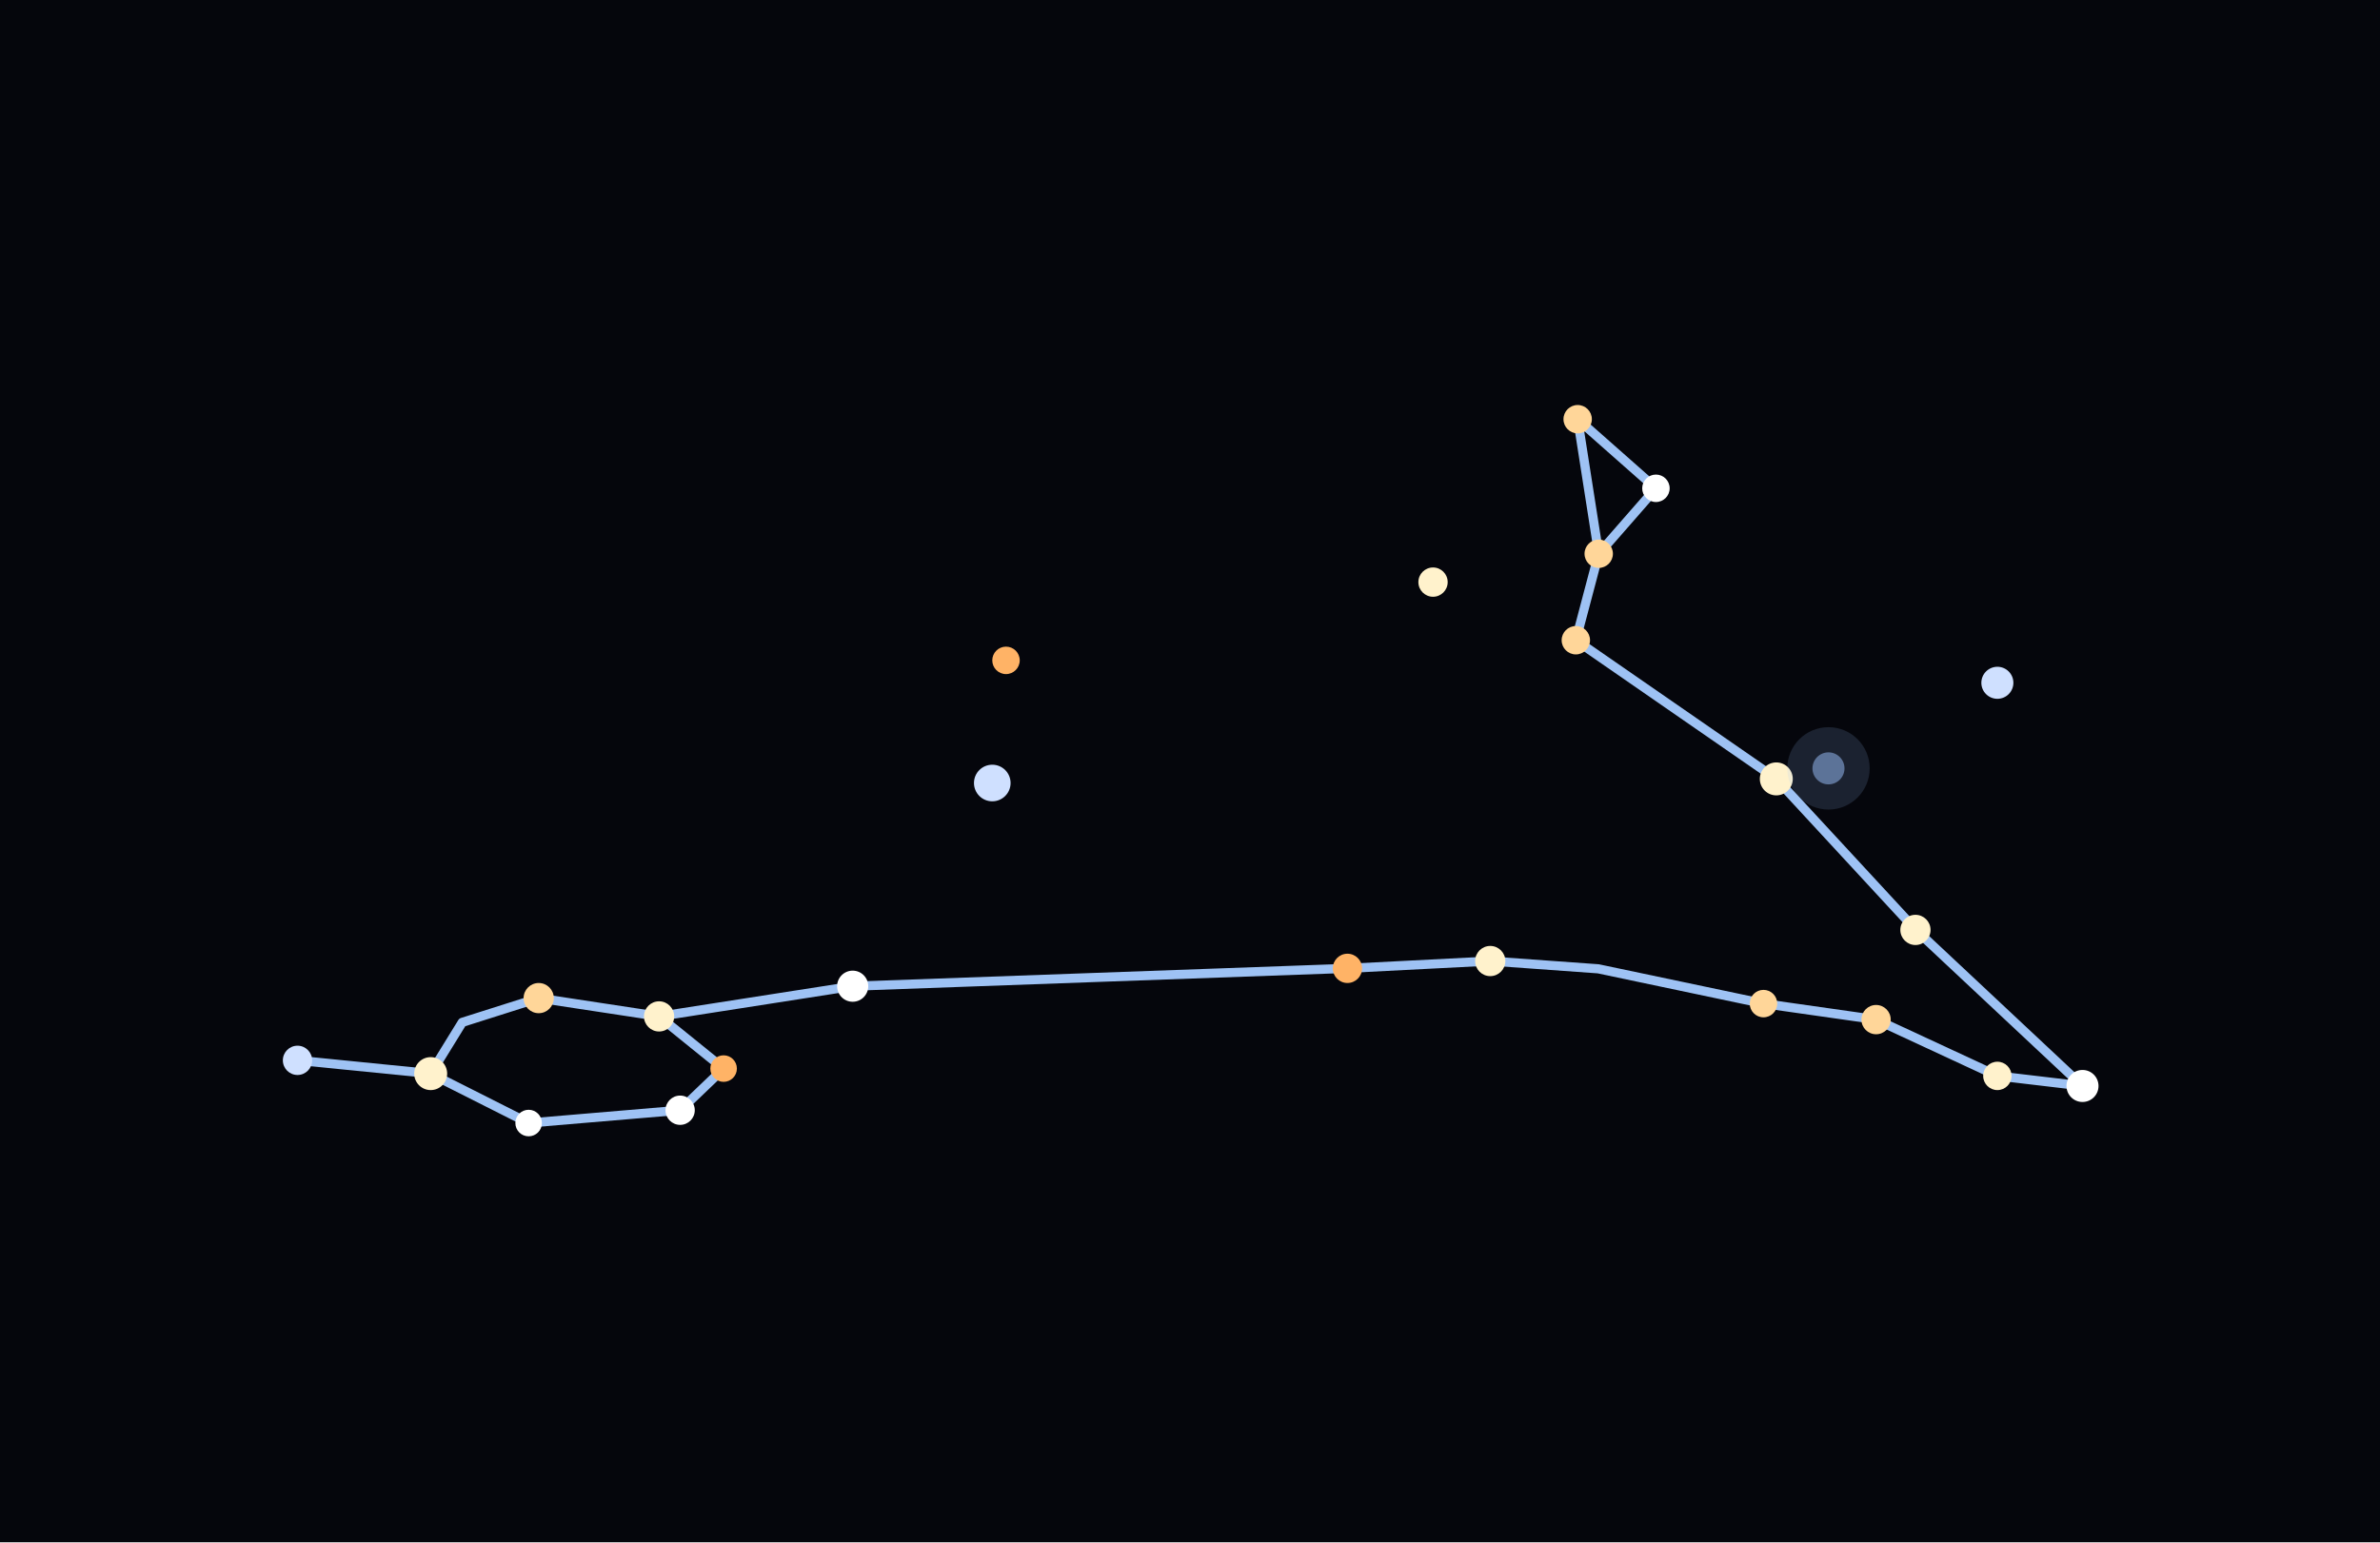
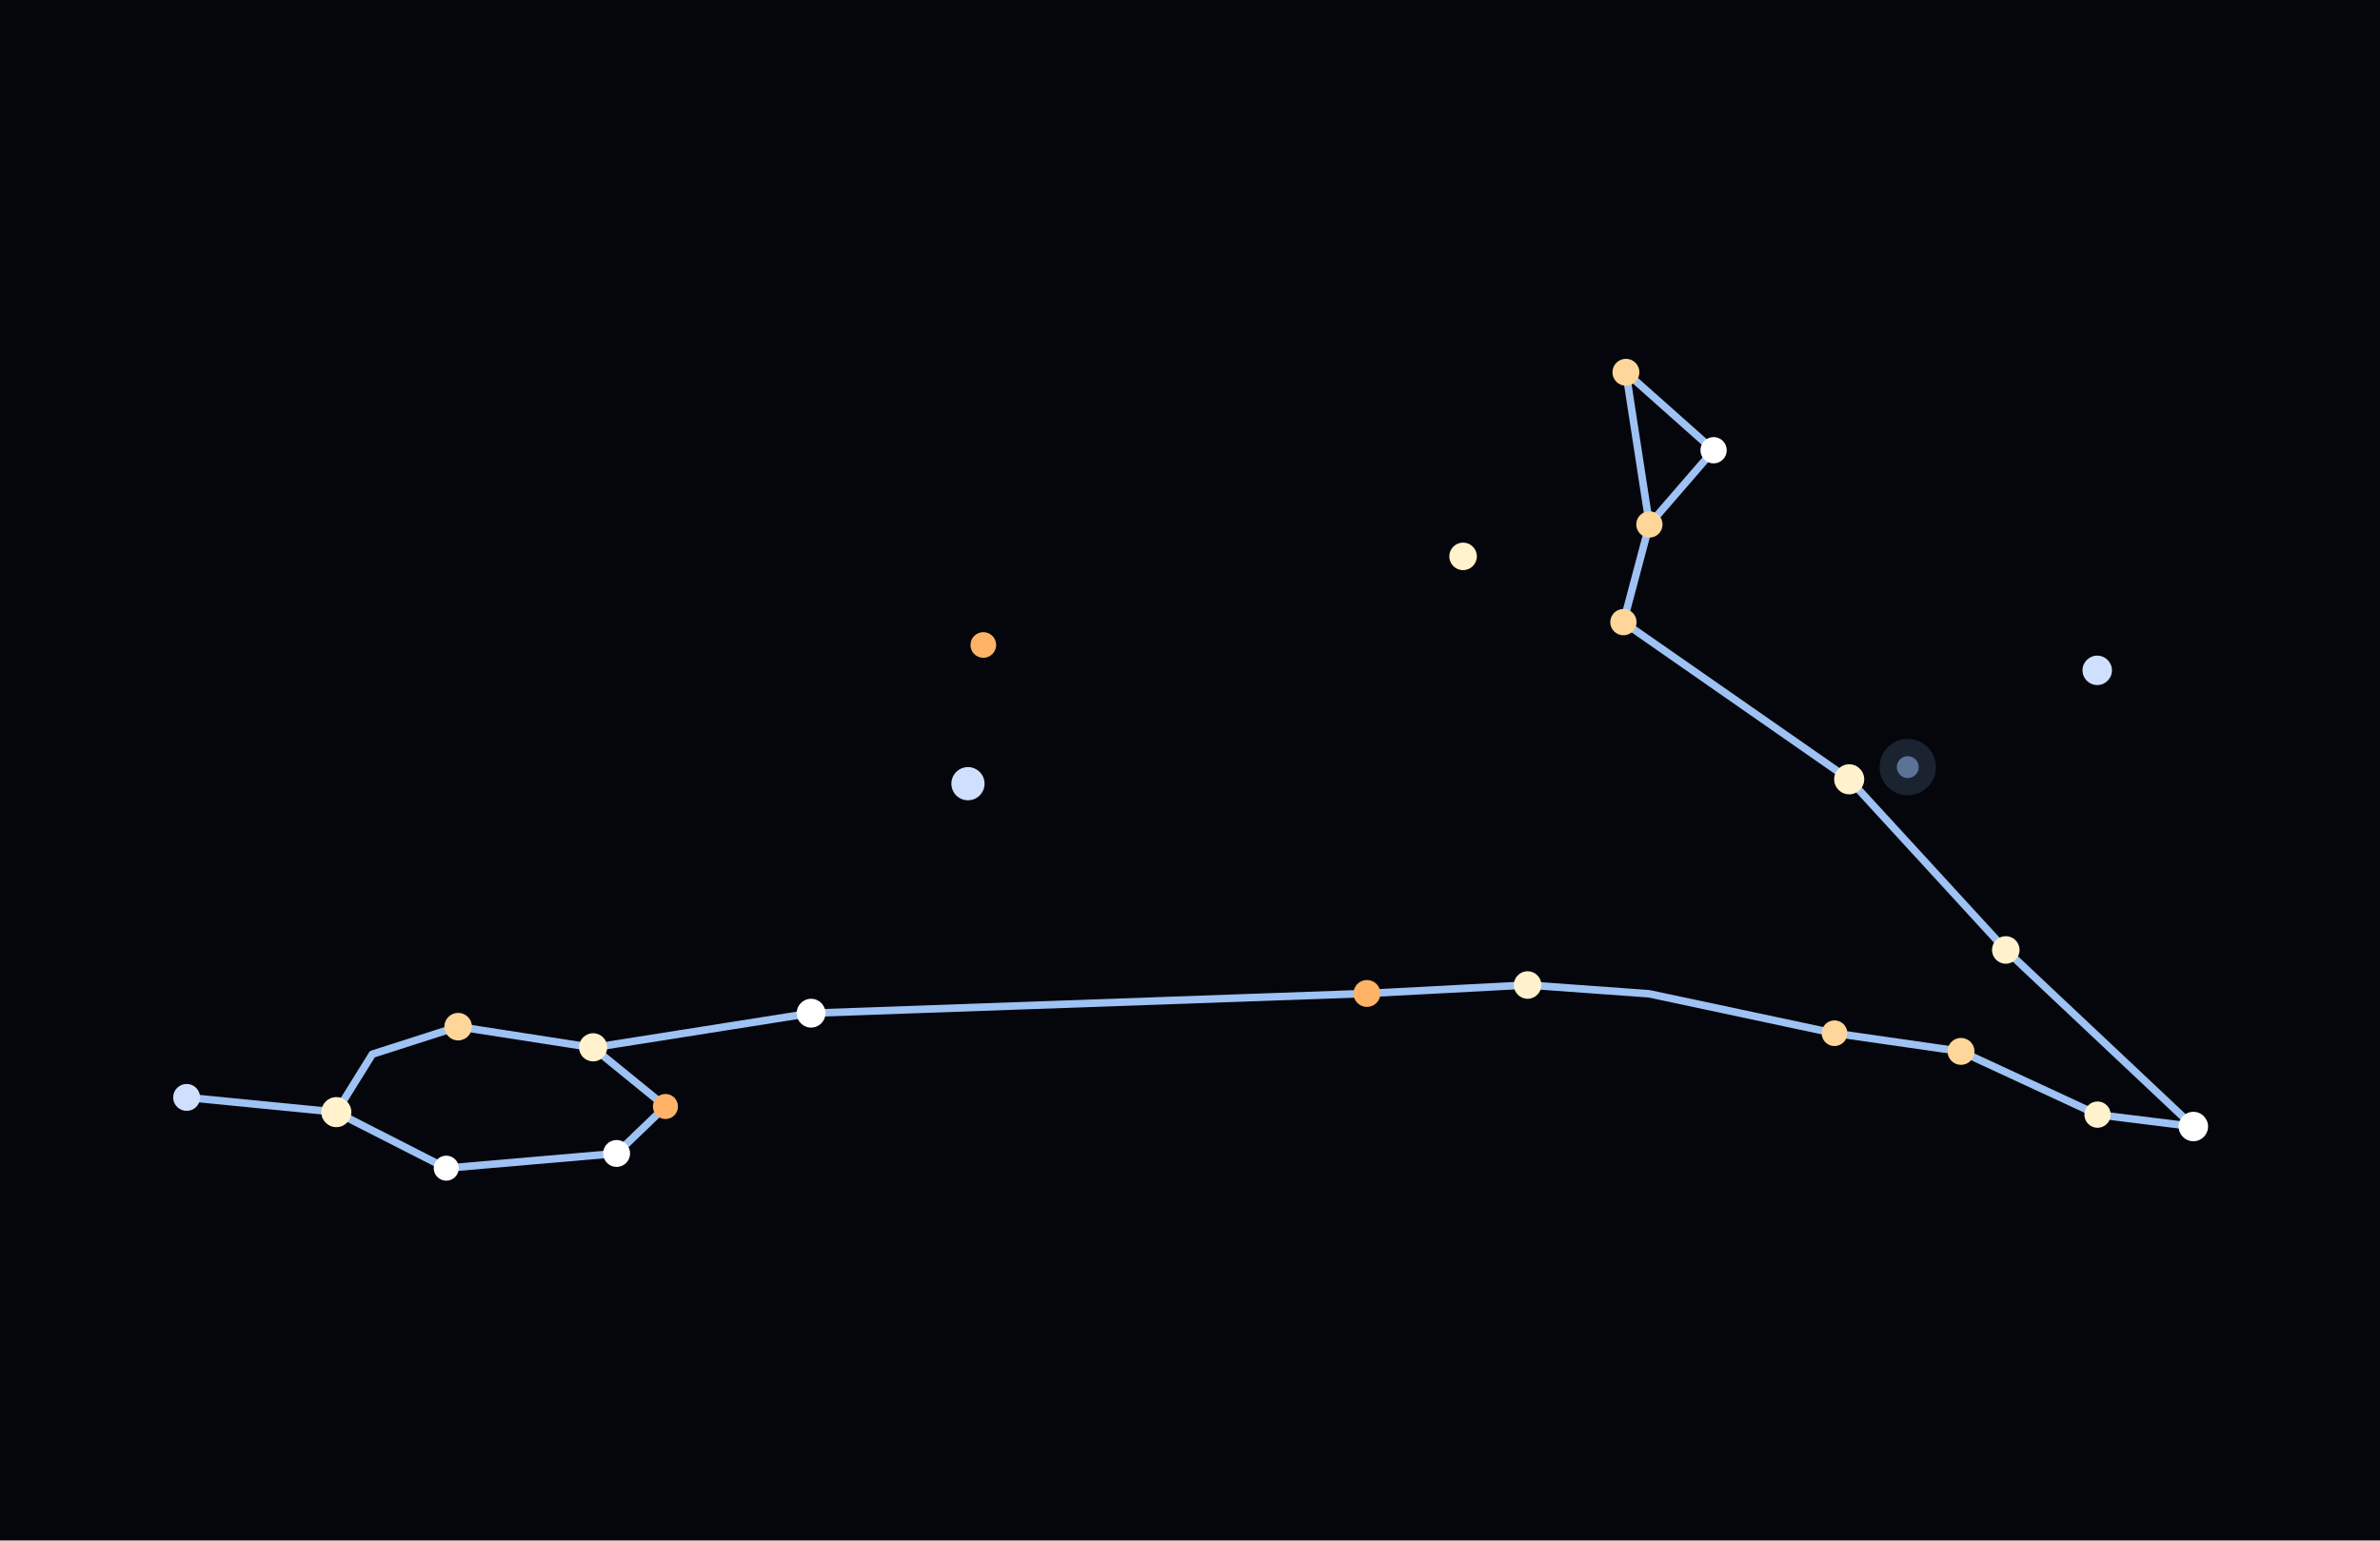
- <svg xmlns="http://www.w3.org/2000/svg" viewBox="0 0 520 337" font-family="Audiowide, Segoe UI, sans-serif">
-   <rect width="520" height="337" fill="#05060c" />
-   <polyline points="349.3,121.0 344.7,91.6 361.8,106.7 349.3,121.0 344.3,139.9 388.1,170.2 418.6,203.2 455.0,237.3 436.4,235.1 409.9,222.8 385.3,219.3 349.2,211.7 325.6,210.0 294.4,211.6 186.3,215.5 144.0,222.1 117.7,218.1 101.0,223.4 94.1,234.6 115.5,245.4 148.6,242.6 158.1,233.5 144.0,222.1" fill="none" stroke="#a6ccff" stroke-width="2.0" stroke-opacity="0.95" stroke-linejoin="round" />
-   <polyline points="94.1,234.6 65.0,231.7" fill="none" stroke="#a6ccff" stroke-width="2.0" stroke-opacity="0.95" stroke-linejoin="round" />
-   <circle class="star" cx="349.3" cy="121.0" r="3.1" fill="#ffd699" data-name="HIP 5742" data-meta="mag 4.67" />
-   <circle class="star" cx="344.7" cy="91.6" r="3.1" fill="#ffd699" data-name="HIP 5586" data-meta="mag 4.51" />
-   <circle class="star" cx="361.8" cy="106.7" r="3.0" fill="#ffffff" data-name="HIP 6193" data-meta="mag 4.74" />
-   <circle class="star" cx="344.3" cy="139.9" r="3.1" fill="#ffd699" data-name="HIP 5571" data-meta="mag 4.66" />
-   <circle class="star" cx="388.1" cy="170.2" r="3.6" fill="#fff2cc" data-name="HIP 7097" data-meta="mag 3.62" />
-   <circle class="star" cx="418.5" cy="203.2" r="3.3" fill="#fff2cc" data-name="HIP 8198" data-meta="mag 4.26" />
-   <circle class="star" cx="455.0" cy="237.3" r="3.5" fill="#ffffff" data-name="HIP 9487" data-meta="mag 3.82" />
-   <circle class="star" cx="436.4" cy="235.1" r="3.1" fill="#fff2cc" data-name="HIP 8833" data-meta="mag 4.61" />
-   <circle class="star" cx="409.9" cy="222.8" r="3.2" fill="#ffd699" data-name="HIP 7884" data-meta="mag 4.45" />
-   <circle class="star" cx="385.3" cy="219.3" r="3.0" fill="#ffd699" data-name="HIP 7007" data-meta="mag 4.84" />
-   <circle class="star" cx="325.6" cy="210.0" r="3.3" fill="#fff2cc" data-name="HIP 4906" data-meta="mag 4.27" />
-   <circle class="star" cx="294.4" cy="211.6" r="3.2" fill="#ffb366" data-name="HIP 3786" data-meta="mag 4.44" />
-   <circle class="star" cx="186.3" cy="215.5" r="3.4" fill="#ffffff" data-name="HIP 118268" data-meta="mag 4.03" />
-   <circle class="star" cx="144.0" cy="222.1" r="3.3" fill="#fff2cc" data-name="HIP 116771" data-meta="mag 4.13" />
-   <circle class="star" cx="117.7" cy="218.1" r="3.3" fill="#ffd699" data-name="HIP 115830" data-meta="mag 4.27" />
-   <circle class="star" cx="94.1" cy="234.6" r="3.6" fill="#fff2cc" data-name="HIP 114971" data-meta="mag 3.7" />
-   <circle class="star" cx="115.5" cy="245.4" r="2.9" fill="#ffffff" data-name="HIP 115738" data-meta="mag 4.95" />
-   <circle class="star" cx="148.6" cy="242.6" r="3.2" fill="#ffffff" data-name="HIP 116928" data-meta="mag 4.49" />
-   <circle class="star" cx="158.1" cy="233.5" r="2.9" fill="#ffb366" data-name="HIP 117245" data-meta="mag 4.95" />
-   <circle class="star" cx="65.0" cy="231.7" r="3.2" fill="#cfe0ff" data-name="HIP 113889" data-meta="mag 4.48" />
-   <circle class="star" cx="216.8" cy="171.1" r="4.0" fill="#cfe0ff" data-name="HIP 1067" data-meta="mag 2.83" />
-   <circle class="star" cx="436.4" cy="149.2" r="3.5" fill="#cfe0ff" data-name="HIP 8832" data-meta="mag 3.88" />
-   <circle class="star" cx="313.1" cy="127.2" r="3.2" fill="#fff2cc" data-name="HIP 4463" data-meta="mag 4.4" />
-   <circle class="star" cx="219.8" cy="144.3" r="3.0" fill="#ffb366" data-name="HIP 1168" data-meta="mag 4.79" />
-   <circle class="star" cx="399.5" cy="167.9" r="9" fill="#9fc4ff" fill-opacity="0.15" data-name="M74" data-meta="s" />
-   <circle cx="399.5" cy="167.9" r="3.5" fill="#9fc4ff" fill-opacity="0.5" />
+ <svg xmlns="http://www.w3.org/2000/svg" viewBox="0 0 760 492" font-family="Audiowide, Segoe UI, sans-serif">
+   <rect width="760" height="492" fill="#05060c" />
+   <polyline class="fig-line" points="526.7,167.5 519.2,118.9 547.2,143.8 526.7,167.5 518.4,198.7 590.5,248.9 640.5,303.4 700.4,359.8 669.8,356.0 626.2,335.8 585.8,330.0 526.6,317.4 487.8,314.6 436.5,317.3 259.0,323.6 189.4,334.6 146.3,327.9 118.9,336.7 107.4,355.2 142.5,373.1 196.9,368.4 212.5,353.4 189.4,334.6" fill="none" stroke="#a6ccff" stroke-width="2.4" stroke-opacity="0.95" stroke-linejoin="round" data-seq="5742,5586,6193,5742,5571,7097,8198,9487,8833,7884,7007,v11,4906,3786,118268,116771,115830,v17,114971,115738,116928,117245,116771" />
+   <polyline class="fig-line" points="107.4,355.2 59.6,350.5" fill="none" stroke="#a6ccff" stroke-width="2.4" stroke-opacity="0.95" stroke-linejoin="round" data-seq="114971,113889" />
+   <circle class="star" cx="526.7" cy="167.5" r="4.2" fill="#ffd699" data-name="HIP 5742" data-meta="mag 4.67" data-vid="5742" />
+   <circle class="star" cx="519.2" cy="118.9" r="4.3" fill="#ffd699" data-name="HIP 5586" data-meta="mag 4.51" data-vid="5586" />
+   <circle class="star" cx="547.2" cy="143.8" r="4.2" fill="#ffffff" data-name="HIP 6193" data-meta="mag 4.74" data-vid="6193" />
+   <circle class="star" cx="518.4" cy="198.7" r="4.2" fill="#ffd699" data-name="HIP 5571" data-meta="mag 4.66" data-vid="5571" />
+   <circle class="star" cx="590.5" cy="248.9" r="4.8" fill="#fff2cc" data-name="HIP 7097" data-meta="mag 3.62" data-vid="7097" />
+   <circle class="star" cx="640.5" cy="303.4" r="4.4" fill="#fff2cc" data-name="HIP 8198" data-meta="mag 4.26" data-vid="8198" />
+   <circle class="star" cx="700.4" cy="359.8" r="4.7" fill="#ffffff" data-name="HIP 9487" data-meta="mag 3.82" data-vid="9487" />
+   <circle class="star" cx="669.8" cy="356.0" r="4.2" fill="#fff2cc" data-name="HIP 8833" data-meta="mag 4.61" data-vid="8833" />
+   <circle class="star" cx="626.2" cy="335.8" r="4.3" fill="#ffd699" data-name="HIP 7884" data-meta="mag 4.45" data-vid="7884" />
+   <circle class="star" cx="585.8" cy="330.0" r="4.1" fill="#ffd699" data-name="HIP 7007" data-meta="mag 4.84" data-vid="7007" />
+   <circle class="star" cx="487.8" cy="314.6" r="4.4" fill="#fff2cc" data-name="HIP 4906" data-meta="mag 4.27" data-vid="4906" />
+   <circle class="star" cx="436.5" cy="317.3" r="4.3" fill="#ffb366" data-name="HIP 3786" data-meta="mag 4.44" data-vid="3786" />
+   <circle class="star" cx="259.0" cy="323.6" r="4.6" fill="#ffffff" data-name="HIP 118268" data-meta="mag 4.03" data-vid="118268" />
+   <circle class="star" cx="189.4" cy="334.5" r="4.5" fill="#fff2cc" data-name="HIP 116771" data-meta="mag 4.13" data-vid="116771" />
+   <circle class="star" cx="146.3" cy="327.9" r="4.4" fill="#ffd699" data-name="HIP 115830" data-meta="mag 4.27" data-vid="115830" />
+   <circle class="star" cx="107.4" cy="355.2" r="4.8" fill="#fff2cc" data-name="HIP 114971" data-meta="mag 3.7" data-vid="114971" />
+   <circle class="star" cx="142.5" cy="373.1" r="4.0" fill="#ffffff" data-name="HIP 115738" data-meta="mag 4.95" data-vid="115738" />
+   <circle class="star" cx="196.9" cy="368.4" r="4.3" fill="#ffffff" data-name="HIP 116928" data-meta="mag 4.49" data-vid="116928" />
+   <circle class="star" cx="212.5" cy="353.4" r="4.0" fill="#ffb366" data-name="HIP 117245" data-meta="mag 4.95" data-vid="117245" />
+   <circle class="star" cx="59.6" cy="350.5" r="4.3" fill="#cfe0ff" data-name="HIP 113889" data-meta="mag 4.48" data-vid="113889" />
+   <circle class="star" cx="309.1" cy="250.3" r="5.3" fill="#cfe0ff" data-name="HIP 1067" data-meta="mag 2.83" data-vid="1067" />
+   <circle class="star" cx="669.7" cy="214.1" r="4.7" fill="#cfe0ff" data-name="HIP 8832" data-meta="mag 3.88" data-vid="8832" />
+   <circle class="star" cx="467.2" cy="177.7" r="4.4" fill="#fff2cc" data-name="HIP 4463" data-meta="mag 4.4" data-vid="4463" />
+   <circle class="star" cx="314.0" cy="206.0" r="4.1" fill="#ffb366" data-name="HIP 1168" data-meta="mag 4.79" data-vid="1168" />
+   <circle class="star" cx="609.2" cy="245.0" r="9" fill="#9fc4ff" fill-opacity="0.15" data-name="M74" data-meta="s" />
+   <circle cx="609.2" cy="245.0" r="3.5" fill="#9fc4ff" fill-opacity="0.5" />
</svg>
